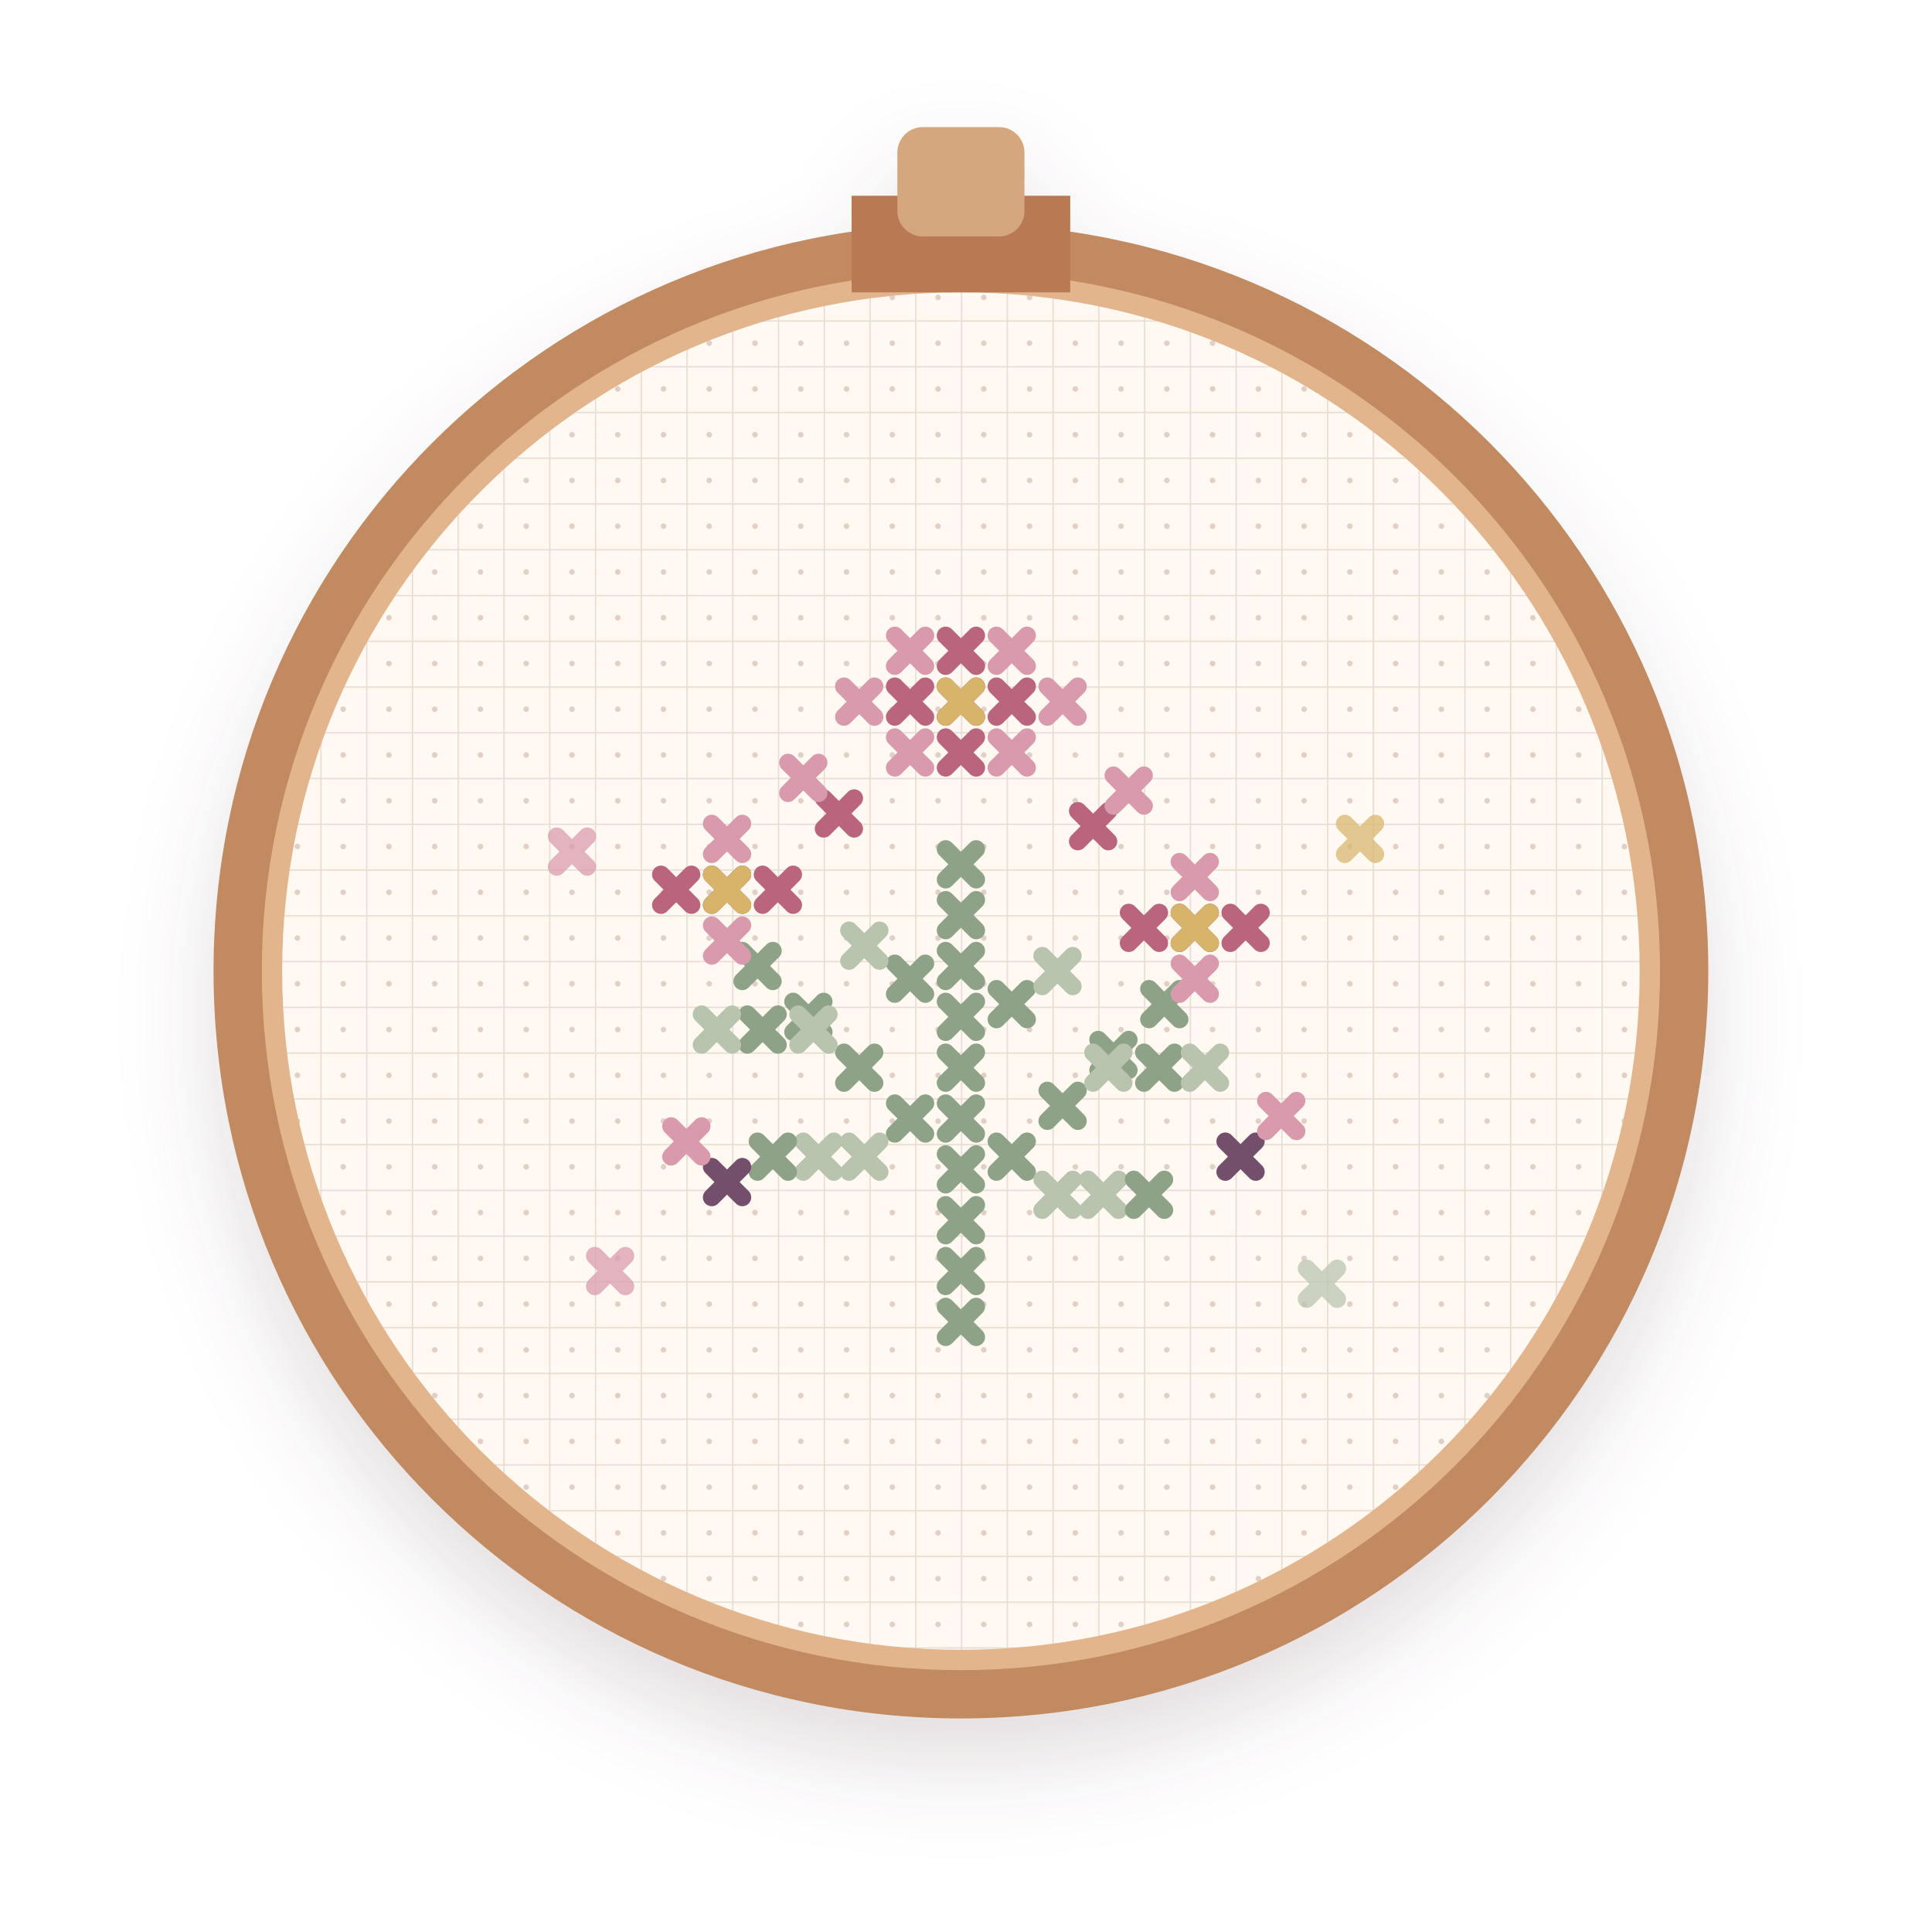
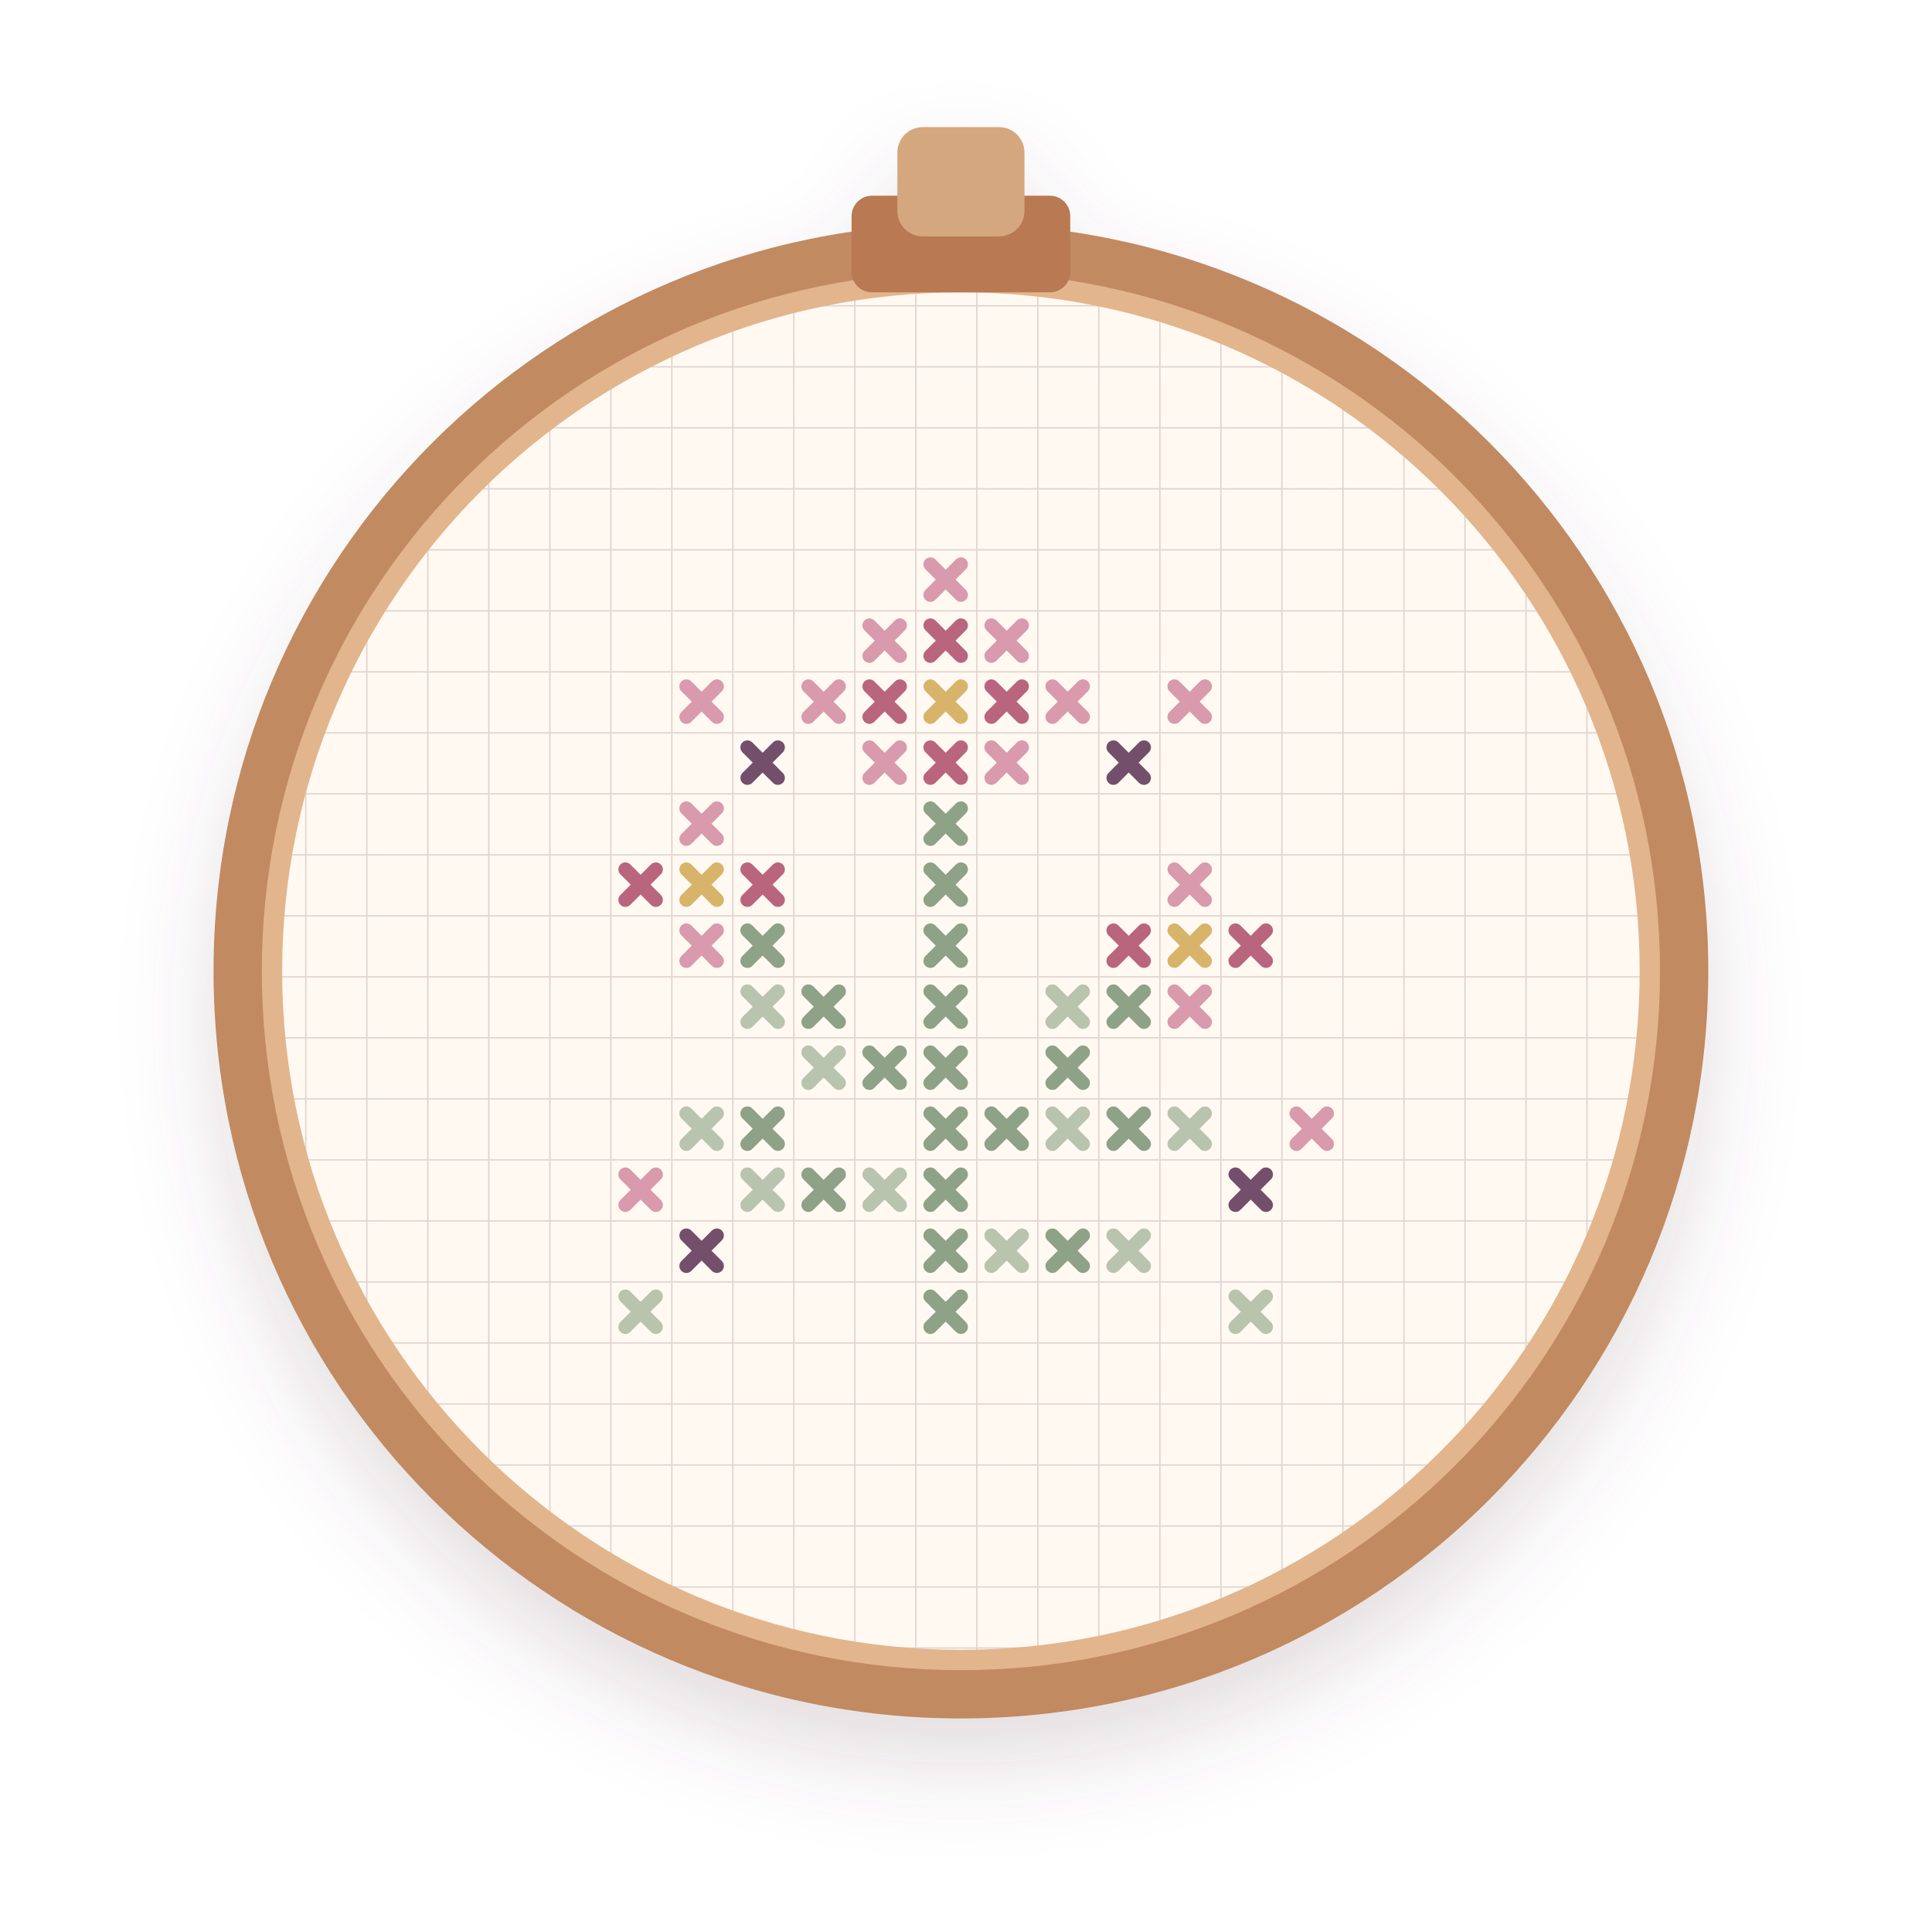
<svg xmlns="http://www.w3.org/2000/svg" viewBox="0 0 760 760" role="img" aria-labelledby="title desc">
  <defs>
-     <pattern id="aida" width="18" height="18" patternUnits="userSpaceOnUse">
-       <rect width="18" height="18" fill="#FFF9F2" />
-       <path d="M18 0H0V18" fill="none" stroke="#E8DCD4" stroke-width="1" />
-       <circle cx="9" cy="9" r="1.1" fill="#E0D0C8" />
+     <pattern id="aida" width="24" height="24" patternUnits="userSpaceOnUse">
+       <rect width="24" height="24" fill="#FFF9F2" />
+       <path d="M24 0H0V24" fill="none" stroke="#E3D5D1" stroke-width="1.1" />
    </pattern>
    <filter id="shadow" x="-30%" y="-30%" width="160%" height="160%">
      <feDropShadow dx="0" dy="18" stdDeviation="18" flood-color="#694D55" flood-opacity=".18" />
    </filter>
-     <g id="xr" stroke="#B9657D" stroke-width="7" stroke-linecap="round">
-       <path d="M-6-6 6 6M6-6-6 6" />
+     <g id="st-red" fill="none" stroke="#B9657D" stroke-width="5.5" stroke-linecap="round">
+       <path d="M-6 -6 L6 6" />
+       <path d="M6 -6 L-6 6" />
    </g>
-     <g id="xl" stroke="#D89AAC" stroke-width="7" stroke-linecap="round">
-       <path d="M-6-6 6 6M6-6-6 6" />
+     <g id="st-pink" fill="none" stroke="#D89AAC" stroke-width="5.5" stroke-linecap="round">
+       <path d="M-6 -6 L6 6" />
+       <path d="M6 -6 L-6 6" />
    </g>
-     <g id="xp" stroke="#744F6B" stroke-width="7" stroke-linecap="round">
-       <path d="M-6-6 6 6M6-6-6 6" />
+     <g id="st-plum" fill="none" stroke="#744F6B" stroke-width="5.5" stroke-linecap="round">
+       <path d="M-6 -6 L6 6" />
+       <path d="M6 -6 L-6 6" />
    </g>
-     <g id="xg" stroke="#8DA286" stroke-width="7" stroke-linecap="round">
-       <path d="M-6-6 6 6M6-6-6 6" />
+     <g id="st-green" fill="none" stroke="#8DA286" stroke-width="5.5" stroke-linecap="round">
+       <path d="M-6 -6 L6 6" />
+       <path d="M6 -6 L-6 6" />
    </g>
-     <g id="xgs" stroke="#B8C4AE" stroke-width="7" stroke-linecap="round">
-       <path d="M-6-6 6 6M6-6-6 6" />
+     <g id="st-sage" fill="none" stroke="#B8C4AE" stroke-width="5.5" stroke-linecap="round">
+       <path d="M-6 -6 L6 6" />
+       <path d="M6 -6 L-6 6" />
    </g>
-     <g id="xc" stroke="#D8B46B" stroke-width="7" stroke-linecap="round">
-       <path d="M-6-6 6 6M6-6-6 6" />
+     <g id="st-gold" fill="none" stroke="#D8B46B" stroke-width="5.5" stroke-linecap="round">
+       <path d="M-6 -6 L6 6" />
+       <path d="M6 -6 L-6 6" />
    </g>
  </defs>
  <g filter="url(#shadow)">
    <circle cx="378" cy="382" r="294" fill="#C28A61" />
    <circle cx="378" cy="382" r="271" fill="url(#aida)" stroke="#E2B58D" stroke-width="8" />
-     <path d="M335 77h86v38h-86z" rx="8" fill="#B87953" />
+     <rect x="335" y="77" width="86" height="38" rx="8" fill="#B87953" />
    <rect x="353" y="50" width="50" height="43" rx="10" fill="#D5A77E" />
  </g>
  <g>
-     <use href="#xg" transform="translate(378 520)" />
-     <use href="#xg" transform="translate(378 500)" />
-     <use href="#xg" transform="translate(378 480)" />
-     <use href="#xg" transform="translate(378 460)" />
-     <use href="#xg" transform="translate(378 440)" />
-     <use href="#xg" transform="translate(378 420)" />
-     <use href="#xg" transform="translate(378 400)" />
-     <use href="#xg" transform="translate(378 380)" />
-     <use href="#xg" transform="translate(378 360)" />
-     <use href="#xg" transform="translate(378 340)" />
-     <use href="#xg" transform="translate(358 440)" />
-     <use href="#xg" transform="translate(338 420)" />
-     <use href="#xg" transform="translate(318 400)" />
-     <use href="#xg" transform="translate(298 380)" />
-     <use href="#xg" transform="translate(398 455)" />
-     <use href="#xg" transform="translate(418 435)" />
-     <use href="#xg" transform="translate(438 415)" />
-     <use href="#xg" transform="translate(458 395)" />
-   </g>
-   <g>
-     <use href="#xgs" transform="translate(340 455)" />
-     <use href="#xgs" transform="translate(322 455)" />
-     <use href="#xg" transform="translate(304 455)" />
-     <use href="#xgs" transform="translate(416 470)" />
-     <use href="#xgs" transform="translate(434 470)" />
-     <use href="#xg" transform="translate(452 470)" />
-     <use href="#xgs" transform="translate(320 405)" />
-     <use href="#xg" transform="translate(300 405)" />
-     <use href="#xgs" transform="translate(282 405)" />
-     <use href="#xgs" transform="translate(436 420)" />
-     <use href="#xg" transform="translate(456 420)" />
-     <use href="#xgs" transform="translate(474 420)" />
-     <use href="#xg" transform="translate(358 385)" />
-     <use href="#xgs" transform="translate(340 372)" />
-     <use href="#xg" transform="translate(398 395)" />
-     <use href="#xgs" transform="translate(416 382)" />
-   </g>
-   <g>
-     <use href="#xp" transform="translate(378 276)" />
-     <use href="#xr" transform="translate(358 276)" />
-     <use href="#xr" transform="translate(398 276)" />
-     <use href="#xr" transform="translate(378 256)" />
-     <use href="#xr" transform="translate(378 296)" />
-     <use href="#xl" transform="translate(358 256)" />
-     <use href="#xl" transform="translate(398 256)" />
-     <use href="#xl" transform="translate(358 296)" />
-     <use href="#xl" transform="translate(398 296)" />
-     <use href="#xl" transform="translate(338 276)" />
-     <use href="#xl" transform="translate(418 276)" />
-     <use href="#xc" transform="translate(378 276)" />
-   </g>
-   <g>
-     <use href="#xp" transform="translate(286 350)" />
-     <use href="#xr" transform="translate(266 350)" />
-     <use href="#xr" transform="translate(306 350)" />
-     <use href="#xl" transform="translate(286 330)" />
-     <use href="#xl" transform="translate(286 370)" />
-     <use href="#xc" transform="translate(286 350)" />
-   </g>
-   <g>
-     <use href="#xp" transform="translate(470 365)" />
-     <use href="#xr" transform="translate(450 365)" />
-     <use href="#xr" transform="translate(490 365)" />
-     <use href="#xl" transform="translate(470 345)" />
-     <use href="#xl" transform="translate(470 385)" />
-     <use href="#xc" transform="translate(470 365)" />
-   </g>
-   <g>
-     <use href="#xr" transform="translate(330 320)" />
-     <use href="#xl" transform="translate(316 306)" />
-     <use href="#xr" transform="translate(430 325)" />
-     <use href="#xl" transform="translate(444 311)" />
-     <use href="#xp" transform="translate(286 465)" />
-     <use href="#xl" transform="translate(270 449)" />
-     <use href="#xp" transform="translate(488 455)" />
-     <use href="#xl" transform="translate(504 439)" />
-   </g>
-   <g opacity=".72">
-     <use href="#xl" transform="translate(240 500)" />
-     <use href="#xgs" transform="translate(520 505)" />
-     <use href="#xc" transform="translate(535 330)" />
-     <use href="#xl" transform="translate(225 335)" />
+     <use href="#st-pink" transform="translate(372 228)" />
+     <use href="#st-pink" transform="translate(348 252)" />
+     <use href="#st-red" transform="translate(372 252)" />
+     <use href="#st-pink" transform="translate(396 252)" />
+     <use href="#st-pink" transform="translate(324 276)" />
+     <use href="#st-red" transform="translate(348 276)" />
+     <use href="#st-gold" transform="translate(372 276)" />
+     <use href="#st-red" transform="translate(396 276)" />
+     <use href="#st-pink" transform="translate(420 276)" />
+     <use href="#st-pink" transform="translate(348 300)" />
+     <use href="#st-red" transform="translate(372 300)" />
+     <use href="#st-pink" transform="translate(396 300)" />
+     <use href="#st-green" transform="translate(372 324)" />
+     <use href="#st-green" transform="translate(372 348)" />
+     <use href="#st-green" transform="translate(372 372)" />
+     <use href="#st-green" transform="translate(372 396)" />
+     <use href="#st-green" transform="translate(372 420)" />
+     <use href="#st-green" transform="translate(372 444)" />
+     <use href="#st-green" transform="translate(372 468)" />
+     <use href="#st-green" transform="translate(372 492)" />
+     <use href="#st-green" transform="translate(372 516)" />
+     <use href="#st-green" transform="translate(348 420)" />
+     <use href="#st-green" transform="translate(324 396)" />
+     <use href="#st-green" transform="translate(300 372)" />
+     <use href="#st-gold" transform="translate(276 348)" />
+     <use href="#st-red" transform="translate(252 348)" />
+     <use href="#st-red" transform="translate(300 348)" />
+     <use href="#st-pink" transform="translate(276 324)" />
+     <use href="#st-pink" transform="translate(276 372)" />
+     <use href="#st-sage" transform="translate(300 396)" />
+     <use href="#st-sage" transform="translate(324 420)" />
+     <use href="#st-green" transform="translate(300 444)" />
+     <use href="#st-sage" transform="translate(276 444)" />
+     <use href="#st-green" transform="translate(396 444)" />
+     <use href="#st-green" transform="translate(420 420)" />
+     <use href="#st-green" transform="translate(444 396)" />
+     <use href="#st-gold" transform="translate(468 372)" />
+     <use href="#st-red" transform="translate(444 372)" />
+     <use href="#st-red" transform="translate(492 372)" />
+     <use href="#st-pink" transform="translate(468 348)" />
+     <use href="#st-pink" transform="translate(468 396)" />
+     <use href="#st-sage" transform="translate(420 444)" />
+     <use href="#st-green" transform="translate(444 444)" />
+     <use href="#st-sage" transform="translate(468 444)" />
+     <use href="#st-sage" transform="translate(420 396)" />
+     <use href="#st-sage" transform="translate(348 468)" />
+     <use href="#st-green" transform="translate(324 468)" />
+     <use href="#st-sage" transform="translate(300 468)" />
+     <use href="#st-sage" transform="translate(396 492)" />
+     <use href="#st-green" transform="translate(420 492)" />
+     <use href="#st-sage" transform="translate(444 492)" />
+     <use href="#st-plum" transform="translate(300 300)" />
+     <use href="#st-pink" transform="translate(276 276)" />
+     <use href="#st-plum" transform="translate(444 300)" />
+     <use href="#st-pink" transform="translate(468 276)" />
+     <use href="#st-plum" transform="translate(276 492)" />
+     <use href="#st-pink" transform="translate(252 468)" />
+     <use href="#st-plum" transform="translate(492 468)" />
+     <use href="#st-pink" transform="translate(516 444)" />
+     <use href="#st-sage" transform="translate(252 516)" />
+     <use href="#st-sage" transform="translate(492 516)" />
  </g>
</svg>
